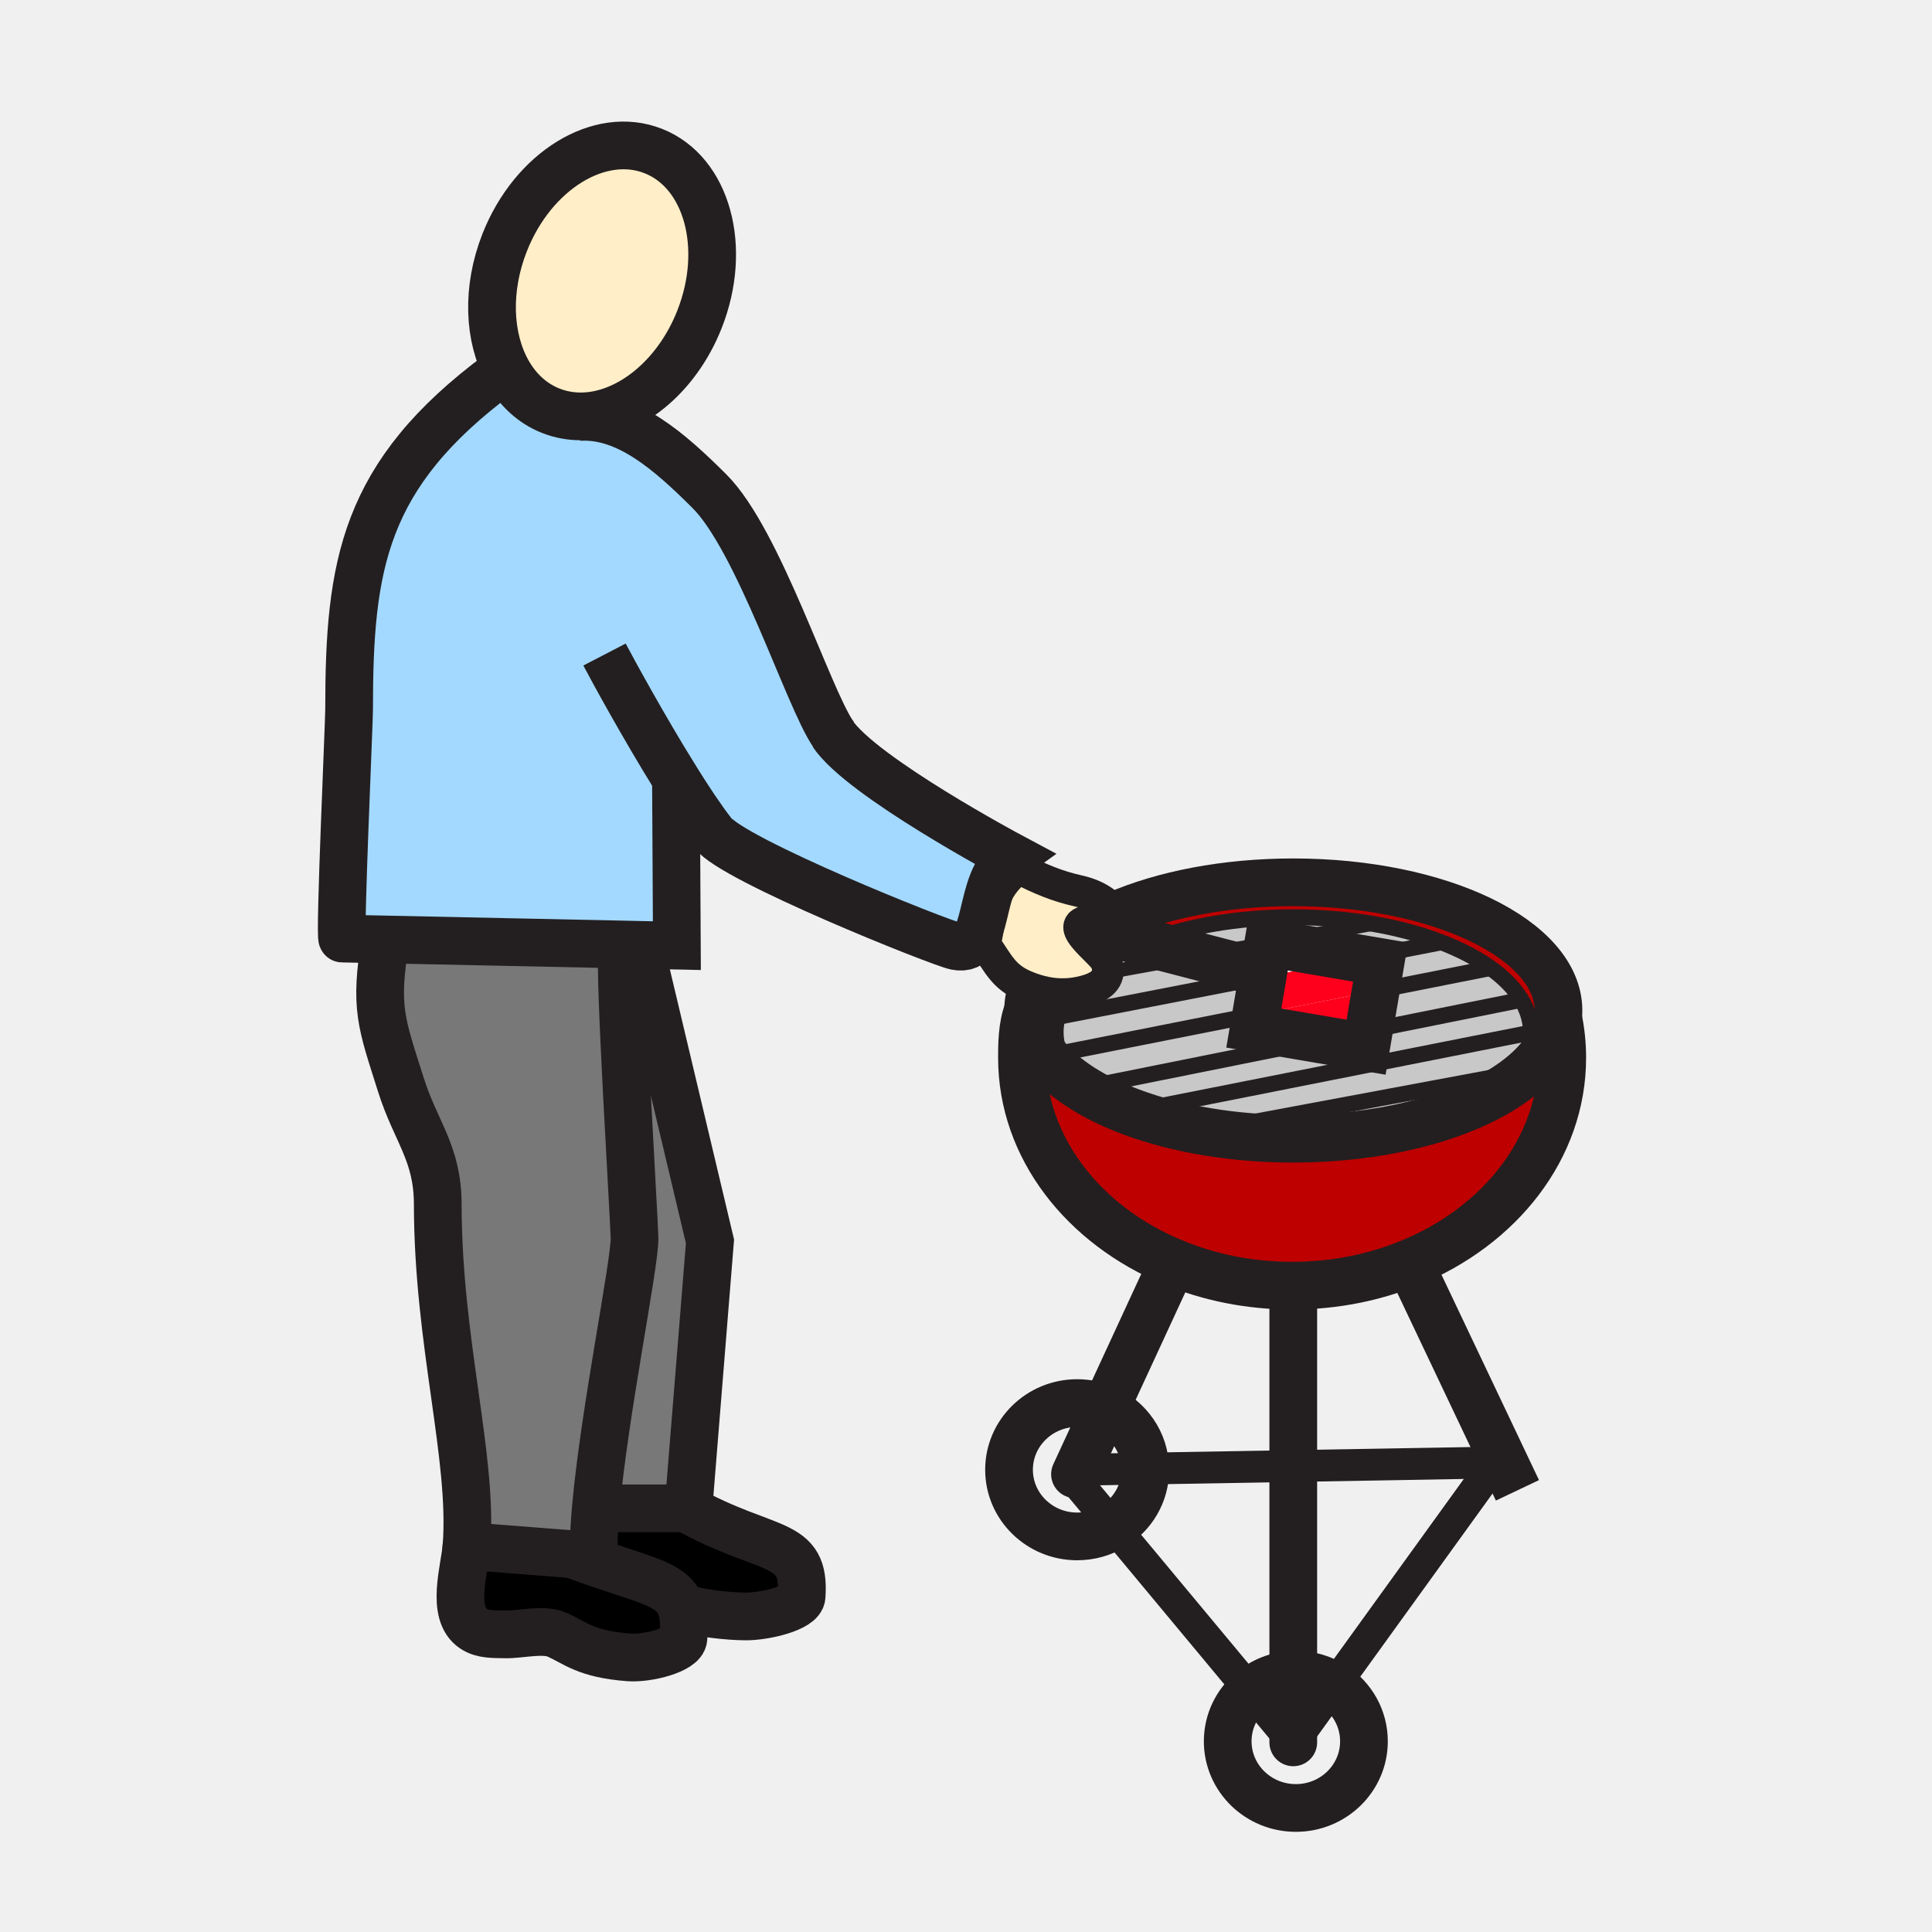
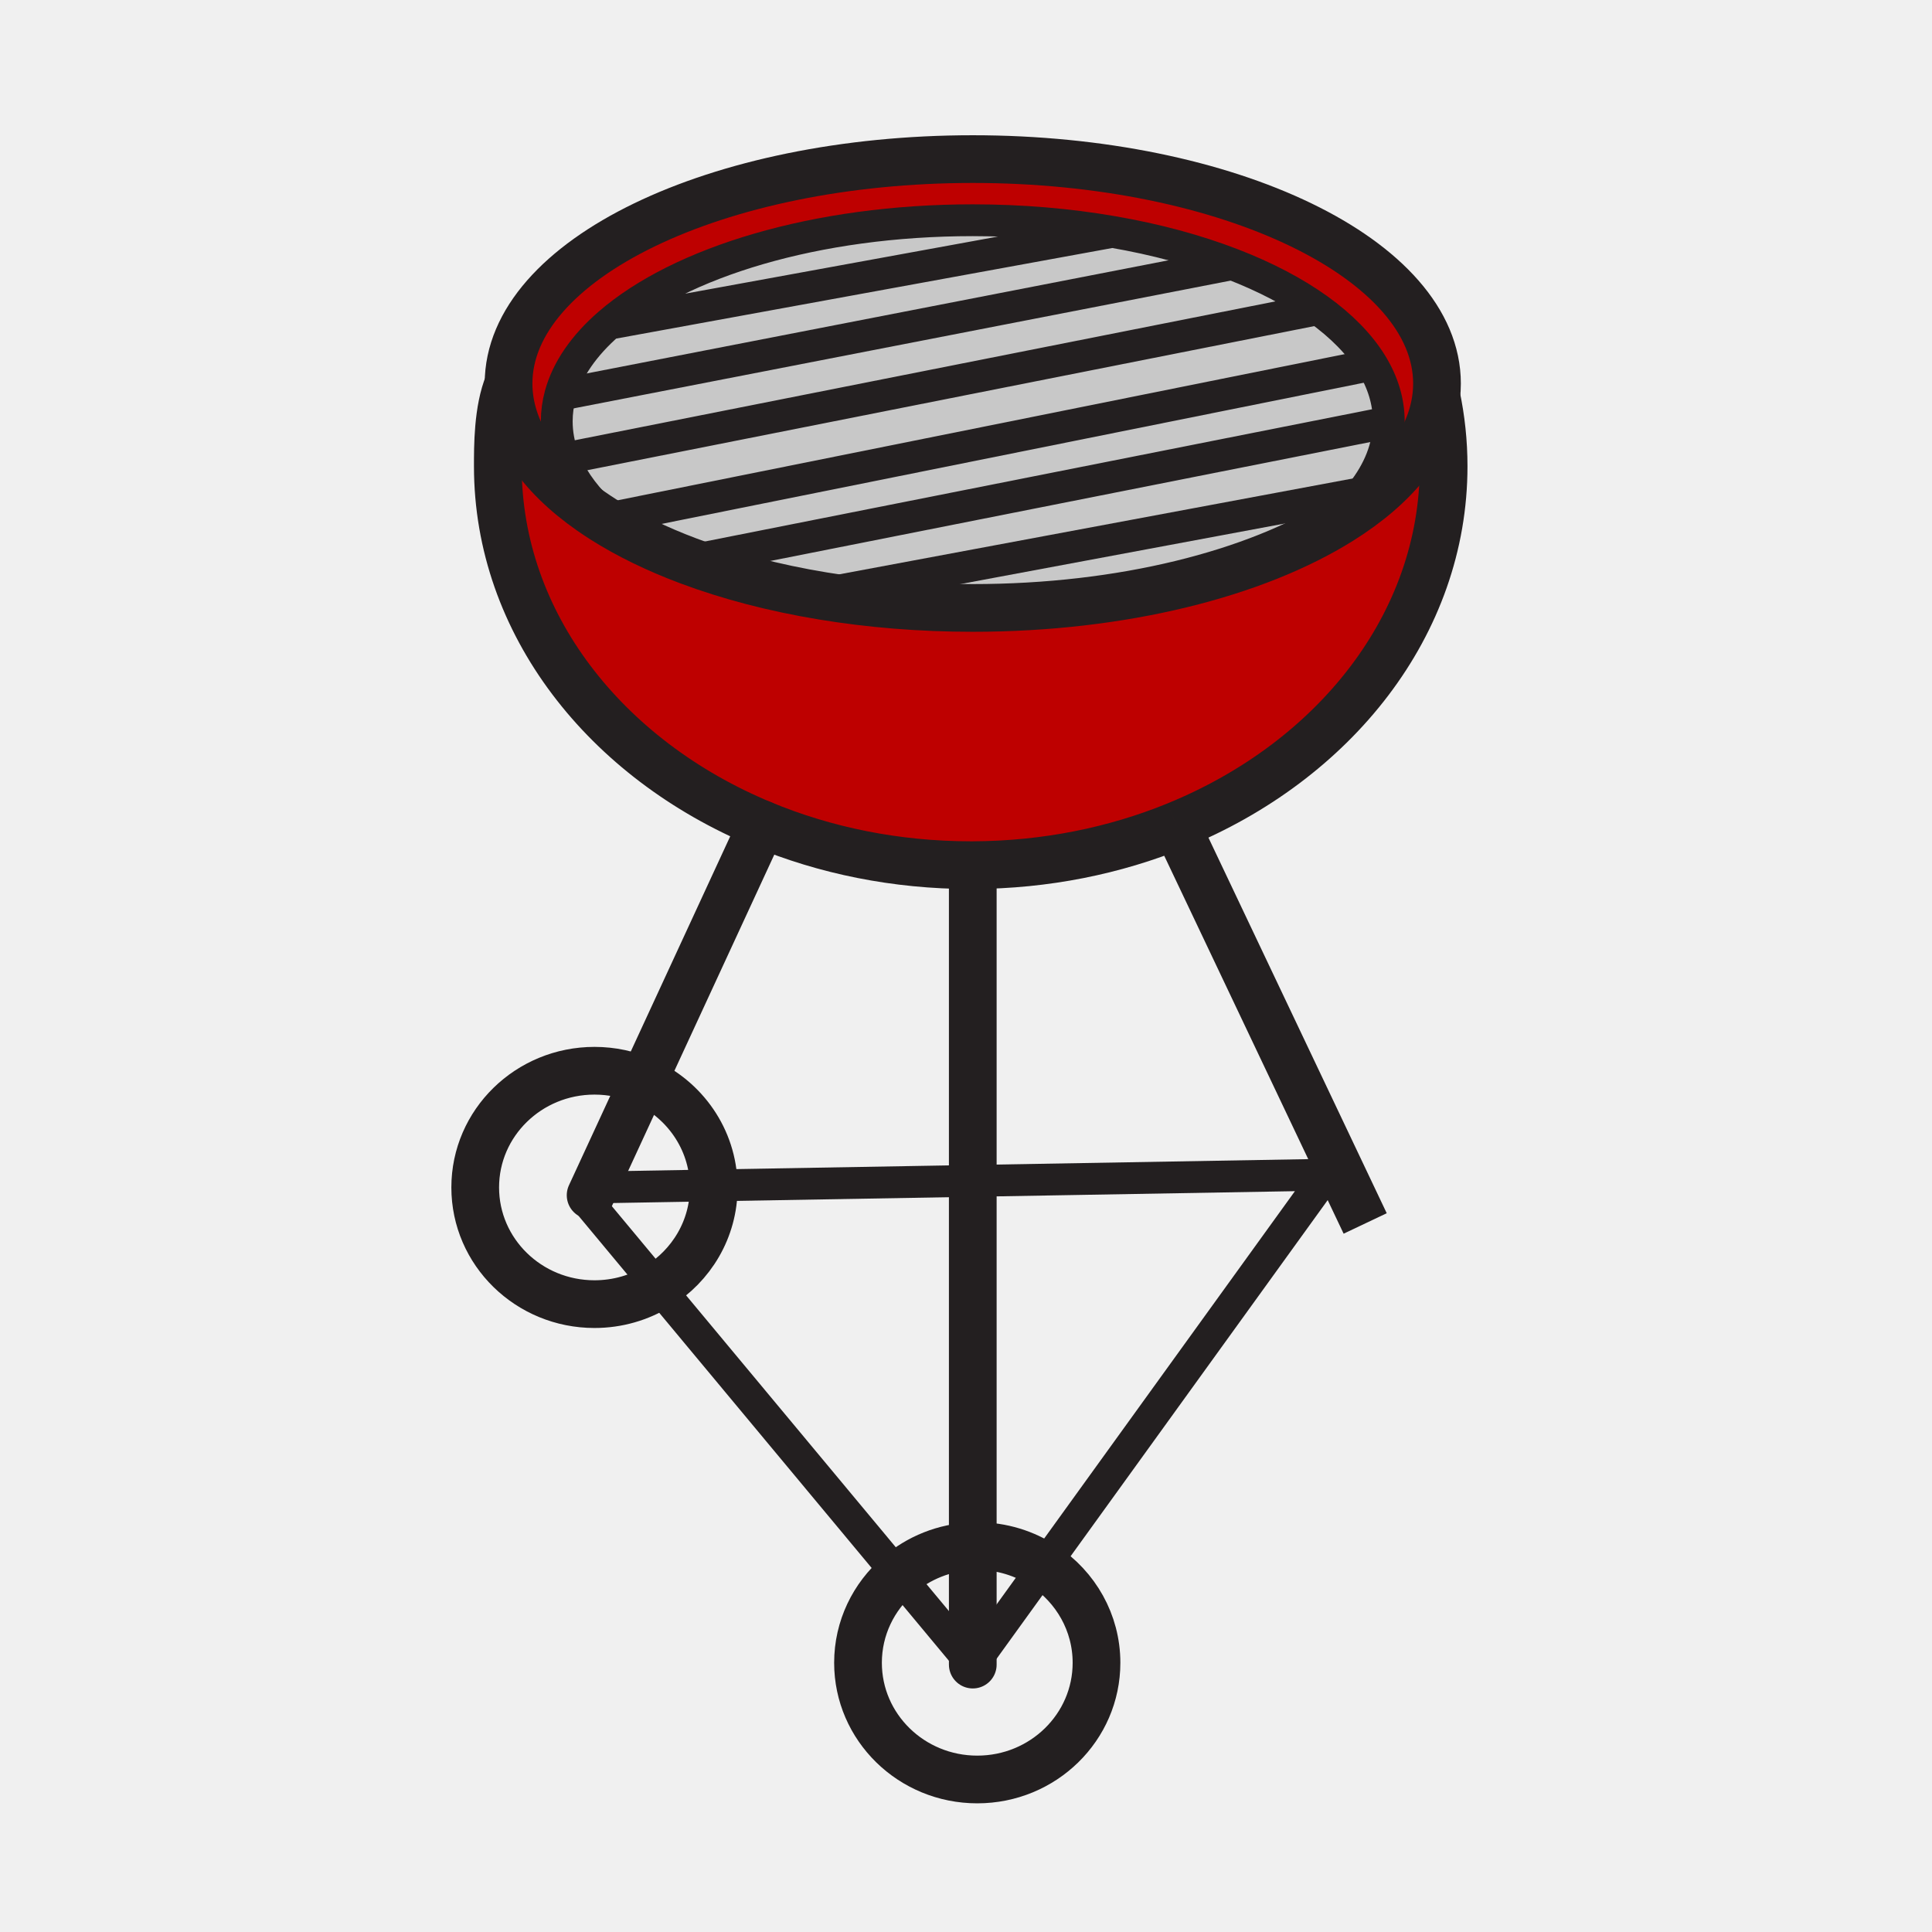
<svg xmlns="http://www.w3.org/2000/svg" width="850.394" height="850.394" viewBox="0 0 850.394 850.394" overflow="visible">
-   <path d="M555.99 428.37l-.29 1.71-90.13 17.53c.949-3.5 2.649-6.891 5.01-10.12 1.46-.11 2.92-.32 4.39-.62 5.95-1.2 12.061-3.53 12.641-8.91l39.21-7.16 29.169 7.57z" fill="#c8c8c8" />
-   <path d="M555.7 430.08l-2.8 16.46-83.4 16.53-3.28.01a25.434 25.434 0 0 1-1.569-8.771c0-2.27.31-4.51.92-6.699l90.129-17.53z" fill="#c8c8c8" />
-   <path d="M475.3 476.56c-4.27-4.199-7.359-8.72-9.08-13.479l3.28-.01 83.4-16.53-1.021 5.979 30.32 5.16-105.839 21.27c-.63-.391-1.25-.79-1.851-1.2l.791-1.19zM531.66 497.59l135.359-25.26c-1.67 2.11-3.619 4.15-5.819 6.11l.5.8c-21.351 13.37-54.82 21.979-92.45 21.979-13.19 0-25.87-1.06-37.69-3.02l.1-.609z" fill="#c8c8c8" />
-   <path d="M672.5 454.77l1.35.021c-.109 6.17-2.529 12.08-6.83 17.54L531.66 497.59l-.101.61c-12.31-2.021-23.699-5.021-33.77-8.8L672.5 454.77z" fill="#c8c8c8" />
-   <path d="M669.37 439.61c2.92 4.649 4.49 9.59 4.49 14.699 0 .16 0 .32-.011.48l-1.35-.021L497.79 489.4c-8.05-3.011-15.26-6.521-21.43-10.45l105.84-21.27 19.1 3.25 1.25-7.34 65.5-13.17 1.32-.81z" fill="#c8c8c8" />
-   <path d="M669.37 439.61l-1.32.81-65.5 13.17 2.98-17.479 50.54-10.021c5.74 4.12 10.26 8.66 13.3 13.52z" fill="#c8c8c8" />
-   <path d="M656.07 426.09l-50.54 10.021 2.149-12.62-9.64-1.64 36.4-7.08v-.01c8.351 3.219 15.651 7.039 21.631 11.329z" fill="#c8c8c8" />
-   <path d="M634.44 414.76v.01l-36.4 7.08-39.79-6.78v-.01l46.05-8.41c11.02 1.89 21.18 4.65 30.14 8.11z" fill="#c8c8c8" />
-   <path d="M604.3 406.65l-46.05 8.41-31.43 5.74-22.96-5.96c17.909-6.95 40.649-11.1 65.39-11.1 12.3 0 24.1 1.03 35.05 2.91z" fill="#c8c8c8" />
-   <path d="M476.36 478.95c6.17 3.93 13.38 7.439 21.43 10.45 10.07 3.779 21.46 6.779 33.77 8.8 11.82 1.96 24.5 3.02 37.69 3.02 37.63 0 71.1-8.609 92.45-21.979 13.979-8.75 22.76-19.54 24.1-31.29a85.177 85.177 0 0 1 1.84 17.649c0 39.761-27.43 74.131-67.21 90.351-15.489 6.319-32.85 9.89-51.199 9.95h-.49c-18.84 0-36.65-3.69-52.471-10.28-39.359-16.34-66.439-50.51-66.439-90.021 0-4.779-.061-14.22 2.7-20.81 0 12.3 8.149 23.69 21.979 32.96.6.41 1.22.81 1.85 1.2z" fill="#be0000" />
-   <path d="M485.62 405.43c2.34.04 5.66-.22 5.77-1.95.011-.22-.02-.45-.09-.69 20.66-8.97 47.99-14.43 77.95-14.43 64.46 0 116.73 25.26 116.73 56.43 0 1.06-.061 2.12-.181 3.16-1.34 11.75-10.12 22.54-24.1 31.29l-.5-.8c2.2-1.96 4.149-4 5.819-6.11 4.301-5.46 6.721-11.37 6.83-17.54.011-.16.011-.32.011-.48 0-5.109-1.57-10.05-4.49-14.699-3.04-4.86-7.561-9.4-13.3-13.521-5.98-4.29-13.28-8.11-21.63-11.33-8.96-3.46-19.12-6.22-30.141-8.11-10.95-1.88-22.75-2.91-35.05-2.91-24.74 0-47.48 4.15-65.39 11.1l-24.12-6.26c1.882-1.09 3.842-2.14 5.882-3.15z" fill="#be0000" />
-   <path d="M245.27 719.55c-6.13-2.729-16.13 0-22.96-.16-4.66-.13-9.86.24-13.96-2.529-10.11-6.82-3.81-26.21-2.99-36.37l46.43 3.609c31.13 11.71 44.78 12.11 48.28 24.15.95 3.28 1.15 7.43.75 12.91-.37 5.04-15.72 8.97-23.99 8.359-18.84-1.379-23.71-6.439-31.56-9.969z" />
-   <path d="M287.56 66.48c23.69 9.34 32.79 42.51 20.33 74.08-10.16 25.76-31.52 42.49-51.9 42.72-4.61.04-9.16-.75-13.53-2.47-8.24-3.25-14.72-9.38-19.13-17.33-8.27-14.9-9.31-36.16-1.19-56.75 12.46-31.57 41.75-49.59 65.42-40.25z" fill="#ffeec8" class="aac-skin-fill" />
-   <path fill="#ff001c" d="M607.68 423.49l-2.15 12.62-52.63 10.43 2.8-16.46 42.34-8.23z" />
-   <path fill="#ff001c" d="M605.53 436.11l-2.98 17.48-20.35 4.09-30.32-5.16 1.02-5.98z" />
-   <path fill="#fff" d="M602.55 453.59l-1.25 7.34-19.1-3.25zM555.99 428.37l2.26-13.3 39.79 6.78-42.34 8.23zM491.3 402.79c.07.24.101.47.09.69-.109 1.73-3.43 1.99-5.77 1.95 1.83-.91 3.72-1.79 5.68-2.64z" />
-   <path d="M491.3 402.79c-1.96.85-3.85 1.73-5.68 2.64-1.28-.01-2.271-.11-2.271-.11-8.76-.4-9.449 2.15-7.33 5.52-10.96 7.02-18.6 15.311-21.8 24.34-1.04-.37-2.08-.779-3.12-1.22-9.56-4.06-11.63-9.9-17.51-18.15l2.5-13.91c2.5-13.92 12.59-19.71 12.59-19.71 8.931 4.67 16.48 7.84 26.15 10.01 3.97.89 7.38 2.28 10.39 4.27.001 0 5.341 3.66 6.081 6.32z" fill="#ffeec8" class="aac-skin-fill" />
-   <path d="M486.92 423.31c.64 1.76.84 3.31.69 4.65l-9.811 1.79c2.67-2.32 5.7-4.53 9.061-6.59l.06.15zM477.8 429.75l9.811-1.79c-.58 5.38-6.69 7.71-12.641 8.91-1.47.3-2.93.51-4.39.62 1.96-2.7 4.38-5.29 7.22-7.74z" fill="#fff" />
-   <path d="M486.86 423.16c-3.36 2.06-6.391 4.27-9.061 6.59-2.84 2.45-5.26 5.04-7.22 7.74-5.58.46-11.01-.42-16.36-2.311 3.2-9.029 10.84-17.32 21.8-24.34 2.651 4.221 9.701 9.721 10.841 12.321z" fill="#ffeec8" class="aac-skin-fill" />
-   <path d="M297.53 342.84l.4 73.4s-6.12-.13-15.87-.33c-2.44-.06-5.1-.11-7.96-.18-29.07-.61-77.64-1.64-104.36-2.21-11.58-.24-19.06-.4-19.07-.4-1.31-.02 2.99-95.1 2.99-100.66 0-63.61 6.1-103.5 66.21-148.02l3.46-.96c4.41 7.95 10.89 14.08 19.13 17.33 4.37 1.72 8.92 2.51 13.53 2.47v.2c20.26-.6 38.31 14.77 56.32 32.78 21.62 21.62 43.34 90.58 54.35 106.72l-.08.06c12.75 19.01 78.56 54.07 78.56 54.07-15.689 11.22-8.46 42.5-24.34 39.37-7.11-1.4-98.68-38.14-106.96-49.82l-.09.07c-4.79-6.13-10.47-14.67-16.22-23.89z" fill="#a3d9ff" />
-   <path d="M301.97 663.92c36.2 20.08 52.73 13.25 50.86 38.82-.38 5.06-16.09 8.76-24.38 8.76-8.44 0-20.68-1.58-26.64-3.44l-1.74.19c-3.5-12.04-17.15-12.44-48.28-24.15l4.21.33 5.29-2.529c.02-5.221.37-11.32.96-17.98h39.72z" />
-   <path d="M282 418l30.51 128.41-9.48 117.51h-40.78c3.77-42.439 17.28-107.97 17.05-118.979-.19-9.101-7.13-121.07-5.3-124.94l.1-4.27c2.86.07 5.52.12 7.96.18L282 418z" fill="#787878" />
-   <path d="M251.79 684.1l-46.43-3.609c2.9-39.391-12.6-89.32-12.68-150.49-.03-22.54-9.72-31.87-16.24-52.58-8.55-27.12-11.79-33.78-6.7-63.88v-.02c26.72.57 75.29 1.6 104.36 2.21L274 420c-1.83 3.87 5.11 115.84 5.3 124.94.23 11.01-13.28 76.54-17.05 118.979-.59 6.66-.94 12.76-.96 17.98L256 684.43l-4.21-.33z" fill="#787878" />
+   <path d="M303.07 246.91c17.63 6.61 37.57 11.86 59.13 15.41 20.7 3.42 42.89 5.27 65.979 5.27 65.88 0 124.471-15.07 161.83-38.47 24.471-15.32 39.84-34.22 42.181-54.79h.02c2.11 10.03 3.22 20.36 3.22 30.91 0 69.61-48.029 129.76-117.66 158.15v.01c-27.109 11.05-57.5 17.3-89.609 17.41h-.88c-32.97 0-64.16-6.47-91.86-17.98-68.9-28.62-116.3-88.43-116.3-157.59 0-8.37-.1-24.89 4.73-36.43 0 20.88 13.41 40.25 36.29 56.21 1.75 1.22 3.56 2.42 5.42 3.6 10.799 6.86 23.419 13.01 37.509 18.29z" fill="#be0000" />
+   <path d="M599.34 217c7.521-9.55 11.73-19.88 11.94-30.68.01-.29.01-.57.01-.86 0-8.78-2.65-17.27-7.57-25.28-5.34-8.66-13.34-16.78-23.56-24.11-10.47-7.51-23.25-14.2-37.86-19.83-15.68-6.06-33.46-10.88-52.72-14.19-19.19-3.31-39.86-5.11-61.4-5.11-68.85 0-128.84 18.38-160.11 45.53-10.93 9.49-18.35 20.06-21.42 31.29a44.07 44.07 0 0 0-1.59 11.7c0 5.24.94 10.38 2.75 15.37 3.01 8.32 8.43 16.24 15.89 23.58l-3.56.61c-22.88-15.96-36.29-35.33-36.29-56.21 0-54.55 91.48-98.78 204.33-98.78 112.851 0 204.33 44.23 204.33 98.78 0 1.85-.109 3.69-.319 5.52-2.341 20.57-17.71 39.47-42.181 54.79l-.88-1.41c3.88-3.44 7.29-7.01 10.21-10.71z" fill="#be0000" />
+   <path d="M611.29 185.46c0 .29 0 .57-.01.86l-2.37-.03-305.84 60.62c-14.09-5.28-26.71-11.43-37.51-18.29l335.58-67.47 2.58-.97c4.92 8.01 7.57 16.5 7.57 25.28z" fill="#c8c8c8" />
+   <path d="M608.91 186.29l2.37.03c-.21 10.8-4.42 21.13-11.94 30.68l-236.96 44.23-.18 1.09c-21.56-3.55-41.5-8.8-59.13-15.41l305.84-60.62zM603.72 160.18l-2.58.97-335.58 67.47a149.85 149.85 0 0 1-5.42-3.6l3.56-.61c-7.46-7.34-12.88-15.26-15.89-23.58l5.74-.02 326.61-64.74c10.22 7.33 18.22 15.45 23.56 24.11z" fill="#c8c8c8" />
+   <path d="M362.38 261.23L599.34 217c-2.92 3.7-6.33 7.27-10.21 10.71l.88 1.41c-37.359 23.4-95.95 38.47-161.83 38.47-23.09 0-45.28-1.85-65.979-5.27l.179-1.09zM580.16 136.07l-326.61 64.74-5.74.02c-1.81-4.99-2.75-10.13-2.75-15.37 0-3.97.54-7.87 1.59-11.7l295.64-57.5.01-.02c14.61 5.63 27.39 12.32 37.86 19.83z" fill="#c8c8c8" />
+   <path d="M542.3 116.24l-.01.02-295.64 57.5c3.07-11.23 10.49-21.8 21.42-31.29l.02.02 221.49-40.44c19.26 3.31 37.04 8.13 52.72 14.19z" fill="#c8c8c8" />
+   <path d="M489.58 102.05l-221.49 40.44-.02-.02c31.27-27.15 91.26-45.53 160.11-45.53 21.54 0 42.21 1.8 61.4 5.11z" fill="#c8c8c8" />
  <g fill="none" stroke="#231f20">
-     <path d="M476.02 410.84c1.2-.77 2.44-1.53 3.721-2.26 1.88-1.09 3.84-2.14 5.88-3.15M491.3 402.79c20.66-8.97 47.99-14.43 77.95-14.43 64.46 0 116.73 25.26 116.73 56.43 0 1.06-.061 2.12-.181 3.16-1.34 11.75-10.12 22.54-24.1 31.29-21.351 13.37-54.82 21.979-92.45 21.979-13.19 0-25.87-1.06-37.69-3.02-12.31-2.021-23.699-5.021-33.77-8.8-8.05-3.011-15.26-6.521-21.43-10.45-.63-.391-1.25-.79-1.851-1.2-13.83-9.27-21.979-20.66-21.979-32.96 0-3.28.58-6.49 1.689-9.61" stroke-width="21" />
-     <path d="M486.86 423.16c4.989-3.09 10.689-5.88 17-8.32 17.909-6.95 40.649-11.1 65.39-11.1 12.3 0 24.1 1.03 35.05 2.91 11.021 1.89 21.181 4.65 30.141 8.11 8.35 3.22 15.649 7.04 21.63 11.33 5.739 4.12 10.26 8.66 13.3 13.521 2.92 4.649 4.49 9.59 4.49 14.699 0 .16 0 .32-.011.48-.109 6.17-2.529 12.08-6.83 17.54-1.67 2.11-3.619 4.15-5.819 6.11M475.3 476.56c-4.27-4.199-7.359-8.72-9.08-13.479a25.434 25.434 0 0 1-1.569-8.771c0-2.27.31-4.51.92-6.699.949-3.5 2.649-6.891 5.01-10.12" stroke-width="7" />
-     <path stroke-width="6.096" d="M487.61 427.96l39.21-7.16 31.43-5.74 46.05-8.41h.03" />
-     <path stroke-width="7" d="M531.66 497.59l135.36-25.26.9-.17M598.04 421.85l36.4-7.08M465.26 447.67l.31-.06 90.13-17.53M605.53 436.11l50.54-10.02M469.5 463.07l83.4-16.53M493.26 490.3l4.53-.9 174.71-34.63M602.55 453.59l65.5-13.17M474.84 479.26l1.52-.31 105.84-21.27" />
-     <path d="M685.8 447.95a85.177 85.177 0 0 1 1.84 17.649c0 39.761-27.43 74.131-67.21 90.351-15.489 6.319-32.85 9.89-51.199 9.95h-.49c-18.84 0-36.65-3.69-52.471-10.28-39.359-16.34-66.439-50.51-66.439-90.021 0-4.779-.061-14.22 2.7-20.81" stroke-width="21" />
-     <path stroke-width="21" stroke-linecap="round" d="M516.27 555.62l-29.82 64.54-12.37 26.76-.91 1.97" />
-     <path d="M504.11 646.42c.01.17.01.34.01.51 0 10.471-5.61 19.67-14.05 24.851-4.62 2.85-10.08 4.489-15.94 4.489-16.56 0-29.99-13.14-29.99-29.34 0-16.21 13.431-29.35 29.99-29.35 4.39 0 8.561.92 12.32 2.58 10.27 4.53 17.46 14.56 17.66 26.26zM587.15 742.12c7.97 5.28 13.21 14.2 13.21 24.33 0 16.21-13.41 29.35-29.98 29.35-16.56 0-29.99-13.14-29.99-29.35 0-8.76 3.931-16.63 10.16-22a30.14 30.14 0 0 1 18.7-7.311c.37-.02.75-.029 1.13-.029 6.21 0 11.98 1.85 16.77 5.01z" stroke-width="21" />
-     <path stroke-width="21" stroke-linecap="round" d="M569.25 766.92V568.29" />
-     <path stroke-width="21" d="M620.43 555.94v.01l40.95 86.27 6.54 13.77" />
-     <path stroke-width="14" d="M473.17 651.48l16.9 20.3 60.48 72.67 18.7 22.47M474.13 646.94l29.98-.52 65.14-1.13 88.93-1.55" />
-     <path stroke-width="14" d="M658.18 643.74l-71.03 98.38-17.9 24.8" />
-     <path d="M274 420c-1.83 3.87 5.11 115.84 5.3 124.94.23 11.01-13.28 76.54-17.05 118.979-.59 6.66-.94 12.76-.96 17.98L256 684.43l-4.21-.33-46.43-3.609c2.9-39.391-12.6-89.32-12.68-150.49-.03-22.54-9.72-31.87-16.24-52.58-8.55-27.12-11.79-33.78-6.7-63.88M223.33 163.48c-8.27-14.9-9.31-36.16-1.19-56.75 12.46-31.57 41.75-49.59 65.42-40.25 23.69 9.34 32.79 42.51 20.33 74.08-10.16 25.76-31.52 42.49-51.9 42.72-4.61.04-9.16-.75-13.53-2.47-8.24-3.25-14.72-9.38-19.13-17.33zM297.53 342.84l.4 73.4s-6.12-.13-15.87-.33c-2.44-.06-5.1-.11-7.96-.18-29.07-.61-77.64-1.64-104.36-2.21-11.58-.24-19.06-.4-19.07-.4-1.31-.02 2.99-95.1 2.99-100.66 0-63.61 6.1-103.5 66.21-148.02" stroke-width="21" />
-     <path d="M205.36 680.49c-.82 10.16-7.12 29.55 2.99 36.37 4.1 2.77 9.3 2.399 13.96 2.529 6.83.16 16.83-2.569 22.96.16 7.85 3.53 12.72 8.59 31.56 9.97 8.27.61 23.62-3.319 23.99-8.359.4-5.48.2-9.63-.75-12.91-3.5-12.04-17.15-12.44-48.28-24.15-.02 0-.04-.01-.06-.02M301.81 708.06c5.96 1.86 18.2 3.44 26.64 3.44 8.29 0 24-3.7 24.38-8.76 1.87-25.57-14.66-18.74-50.86-38.82M282 418l30.51 128.41-9.48 117.51h-40.77M313.84 366.66c8.28 11.68 99.85 48.42 106.96 49.82 15.88 3.13 8.65-28.15 24.34-39.37 0 0-65.81-35.06-78.56-54.07" stroke-width="21" />
-     <path d="M491.3 402.79c-.74-2.66-6.08-6.32-6.08-6.32-3.01-1.99-6.42-3.38-10.39-4.27-9.67-2.17-17.22-5.34-26.15-10.01 0 0-10.09 5.79-12.59 19.71l-2.5 13.91c5.88 8.25 7.95 14.09 17.51 18.15 1.04.44 2.08.85 3.12 1.22 5.351 1.891 10.78 2.771 16.36 2.311 1.46-.11 2.92-.32 4.39-.62 5.95-1.2 12.061-3.53 12.641-8.91.149-1.34-.051-2.89-.69-4.65l-.06-.15c-1.141-2.6-8.19-8.1-10.841-12.32-2.119-3.37-1.43-5.92 7.33-5.52 0 0 .99.1 2.271.11 2.34.04 5.66-.22 5.77-1.95a2.147 2.147 0 0 0-.091-.691z" stroke-width="14" />
-     <path d="M368.54 325.31c-.59-.57-1.21-1.35-1.88-2.33-11.01-16.14-32.73-85.1-54.35-106.72-18.01-18.01-36.06-33.38-56.32-32.78-.38.01-.77.03-1.15.05M266.09 288.1c2.88 5.55 17.38 32.18 31.44 54.73v.01c5.75 9.22 11.43 17.76 16.22 23.89.44.58.89 1.14 1.32 1.67M478.66 408.3l1.08.28 24.12 6.26 22.96 5.96 29.17 7.57" stroke-width="21" />
-     <path stroke-width="21" d="M602.55 453.59l-1.25 7.34-19.1-3.25-30.32-5.16 1.02-5.98 2.8-16.46.29-1.71 2.26-13.3 39.79 6.78 9.64 1.64-2.15 12.62z" />
+     <path d="M223.85 168.81c0-54.55 91.48-98.78 204.33-98.78 112.851 0 204.33 44.23 204.33 98.78 0 1.85-.109 3.69-.319 5.52-2.341 20.57-17.71 39.47-42.181 54.79-37.359 23.4-95.95 38.47-161.83 38.47-23.09 0-45.28-1.85-65.979-5.27-21.56-3.55-41.5-8.8-59.13-15.41-14.09-5.28-26.71-11.43-37.51-18.29a149.85 149.85 0 0 1-5.42-3.6c-22.881-15.96-36.291-35.33-36.291-56.21z" stroke-width="21" />
+     <path d="M263.7 224.41c-7.46-7.34-12.88-15.26-15.89-23.58-1.81-4.99-2.75-10.13-2.75-15.37 0-3.97.54-7.87 1.59-11.7 3.07-11.23 10.49-21.8 21.42-31.29 31.27-27.15 91.26-45.53 160.11-45.53 21.54 0 42.21 1.8 61.4 5.11 19.26 3.31 37.04 8.13 52.72 14.19 14.61 5.63 27.391 12.32 37.86 19.83 10.22 7.33 18.22 15.45 23.56 24.11 4.92 8.01 7.57 16.5 7.57 25.28 0 .29 0 .57-.01.86-.21 10.8-4.42 21.13-11.94 30.68-2.92 3.7-6.33 7.27-10.21 10.71M268.09 142.49l221.49-40.44" stroke-width="14" />
+     <path stroke-width="14" d="M362.38 261.23L599.34 217l1.56-.29M246.14 173.86l.51-.1 295.64-57.5M253.55 200.81l326.61-64.74M295.15 248.48l7.92-1.57 305.84-60.62M262.9 229.16l2.66-.54 335.58-67.47" />
+     <path d="M517.77 363.4c-27.109 11.05-57.5 17.3-89.609 17.41h-.88c-32.97 0-64.16-6.47-91.86-17.98-68.9-28.62-116.3-88.43-116.3-157.59 0-8.37-.1-24.89 4.73-36.43M632.21 174.33c2.11 10.03 3.22 20.36 3.22 30.91 0 69.61-48.029 129.76-117.66 158.15" stroke-width="21" />
+     <path stroke-width="21" stroke-linecap="round" d="M335.43 362.82l-.01.01-52.21 112.98-21.63 46.82-1.61 3.47" />
+     <path d="M314.15 521.76c.01.3.01.601.01.9 0 18.34-9.82 34.43-24.59 43.52-8.08 4.971-17.65 7.851-27.9 7.851-29 0-52.5-23-52.5-51.37 0-28.36 23.5-51.36 52.5-51.36 7.67 0 14.97 1.61 21.54 4.51 17.99 7.929 30.58 25.489 30.94 45.949zM459.5 689.3c13.96 9.24 23.14 24.87 23.14 42.601 0 28.369-23.489 51.359-52.489 51.359-28.99 0-52.49-22.99-52.49-51.359 0-15.351 6.88-29.131 17.79-38.53 8.79-7.601 20.2-12.351 32.729-12.8.65-.03 1.311-.04 1.971-.04 10.869-.001 20.969 3.229 29.349 8.769z" stroke-width="21" />
+     <path stroke-width="21" stroke-linecap="round" d="M428.18 732.69v-347.7" />
+     <path stroke-width="21" d="M517.77 363.39v.01l83.13 175.12" />
+     <path stroke-width="14" d="M259.97 530.62l29.6 35.56 105.88 127.19 32.73 39.32M261.67 522.67l52.48-.91 114.03-1.98 155.65-2.71M583.83 517.07L459.5 689.3l-31.32 43.39" />
  </g>
  <path fill="none" d="M0 0h850.394v850.394H0z" />
</svg>
